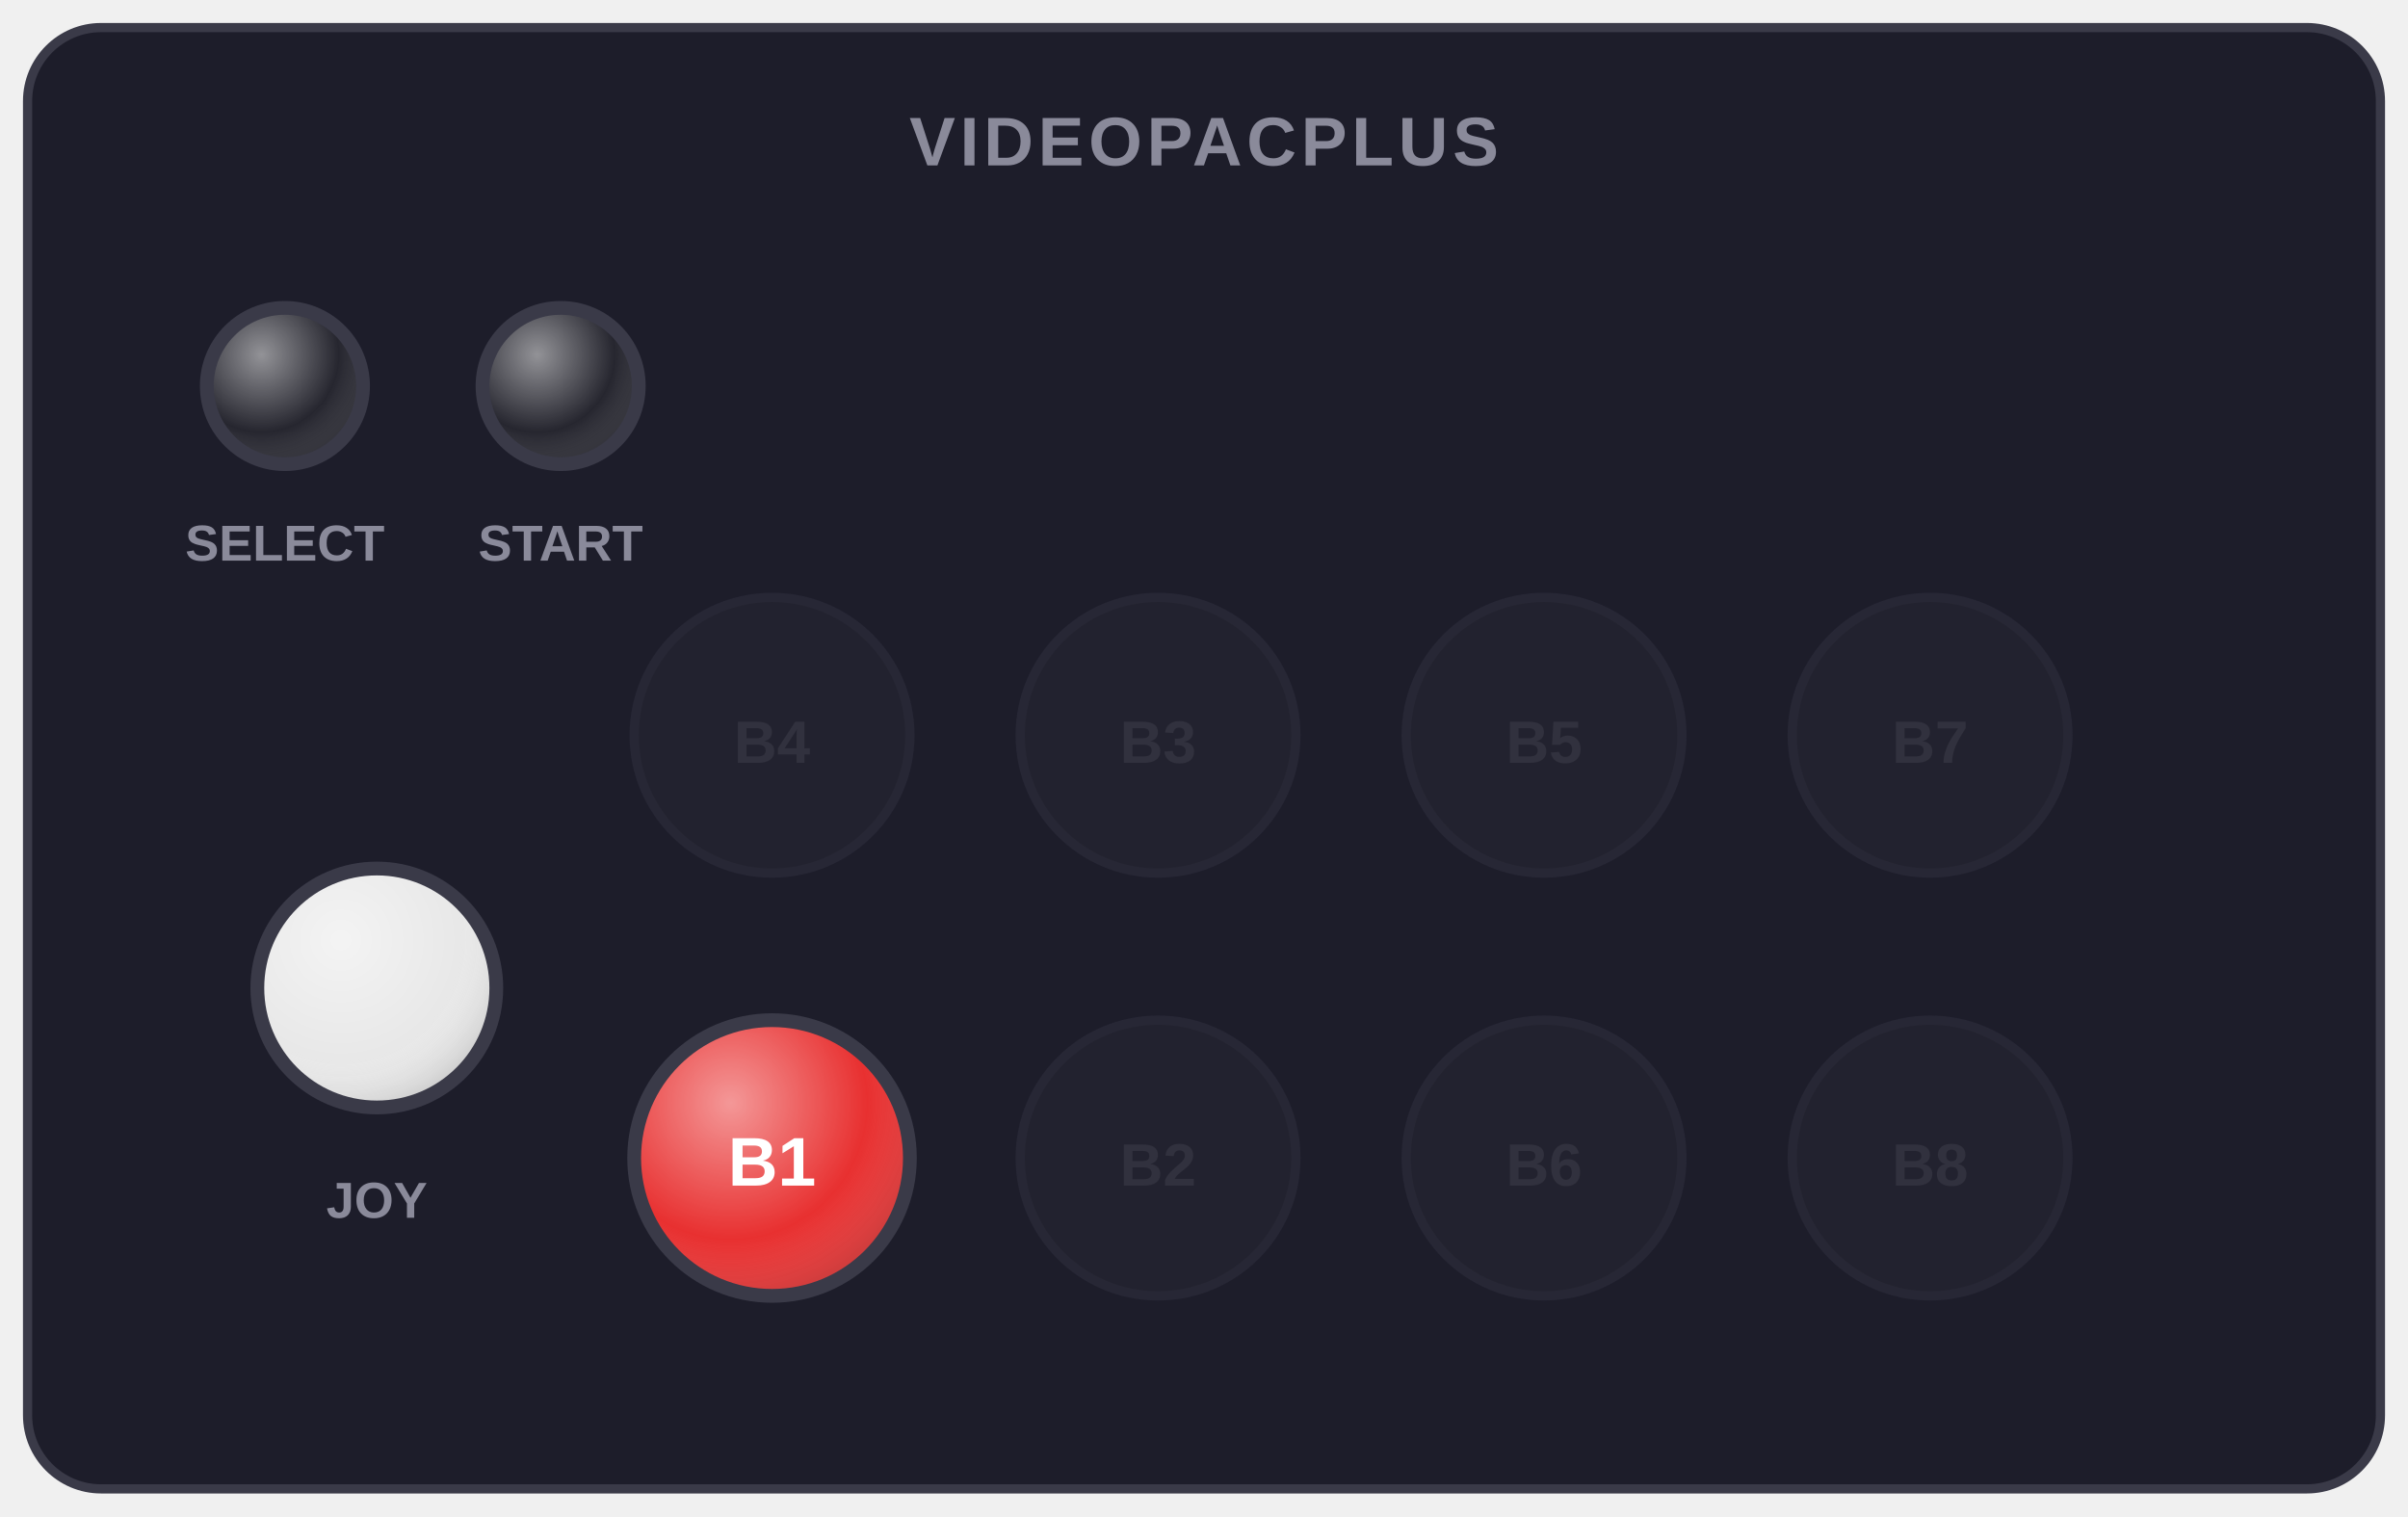
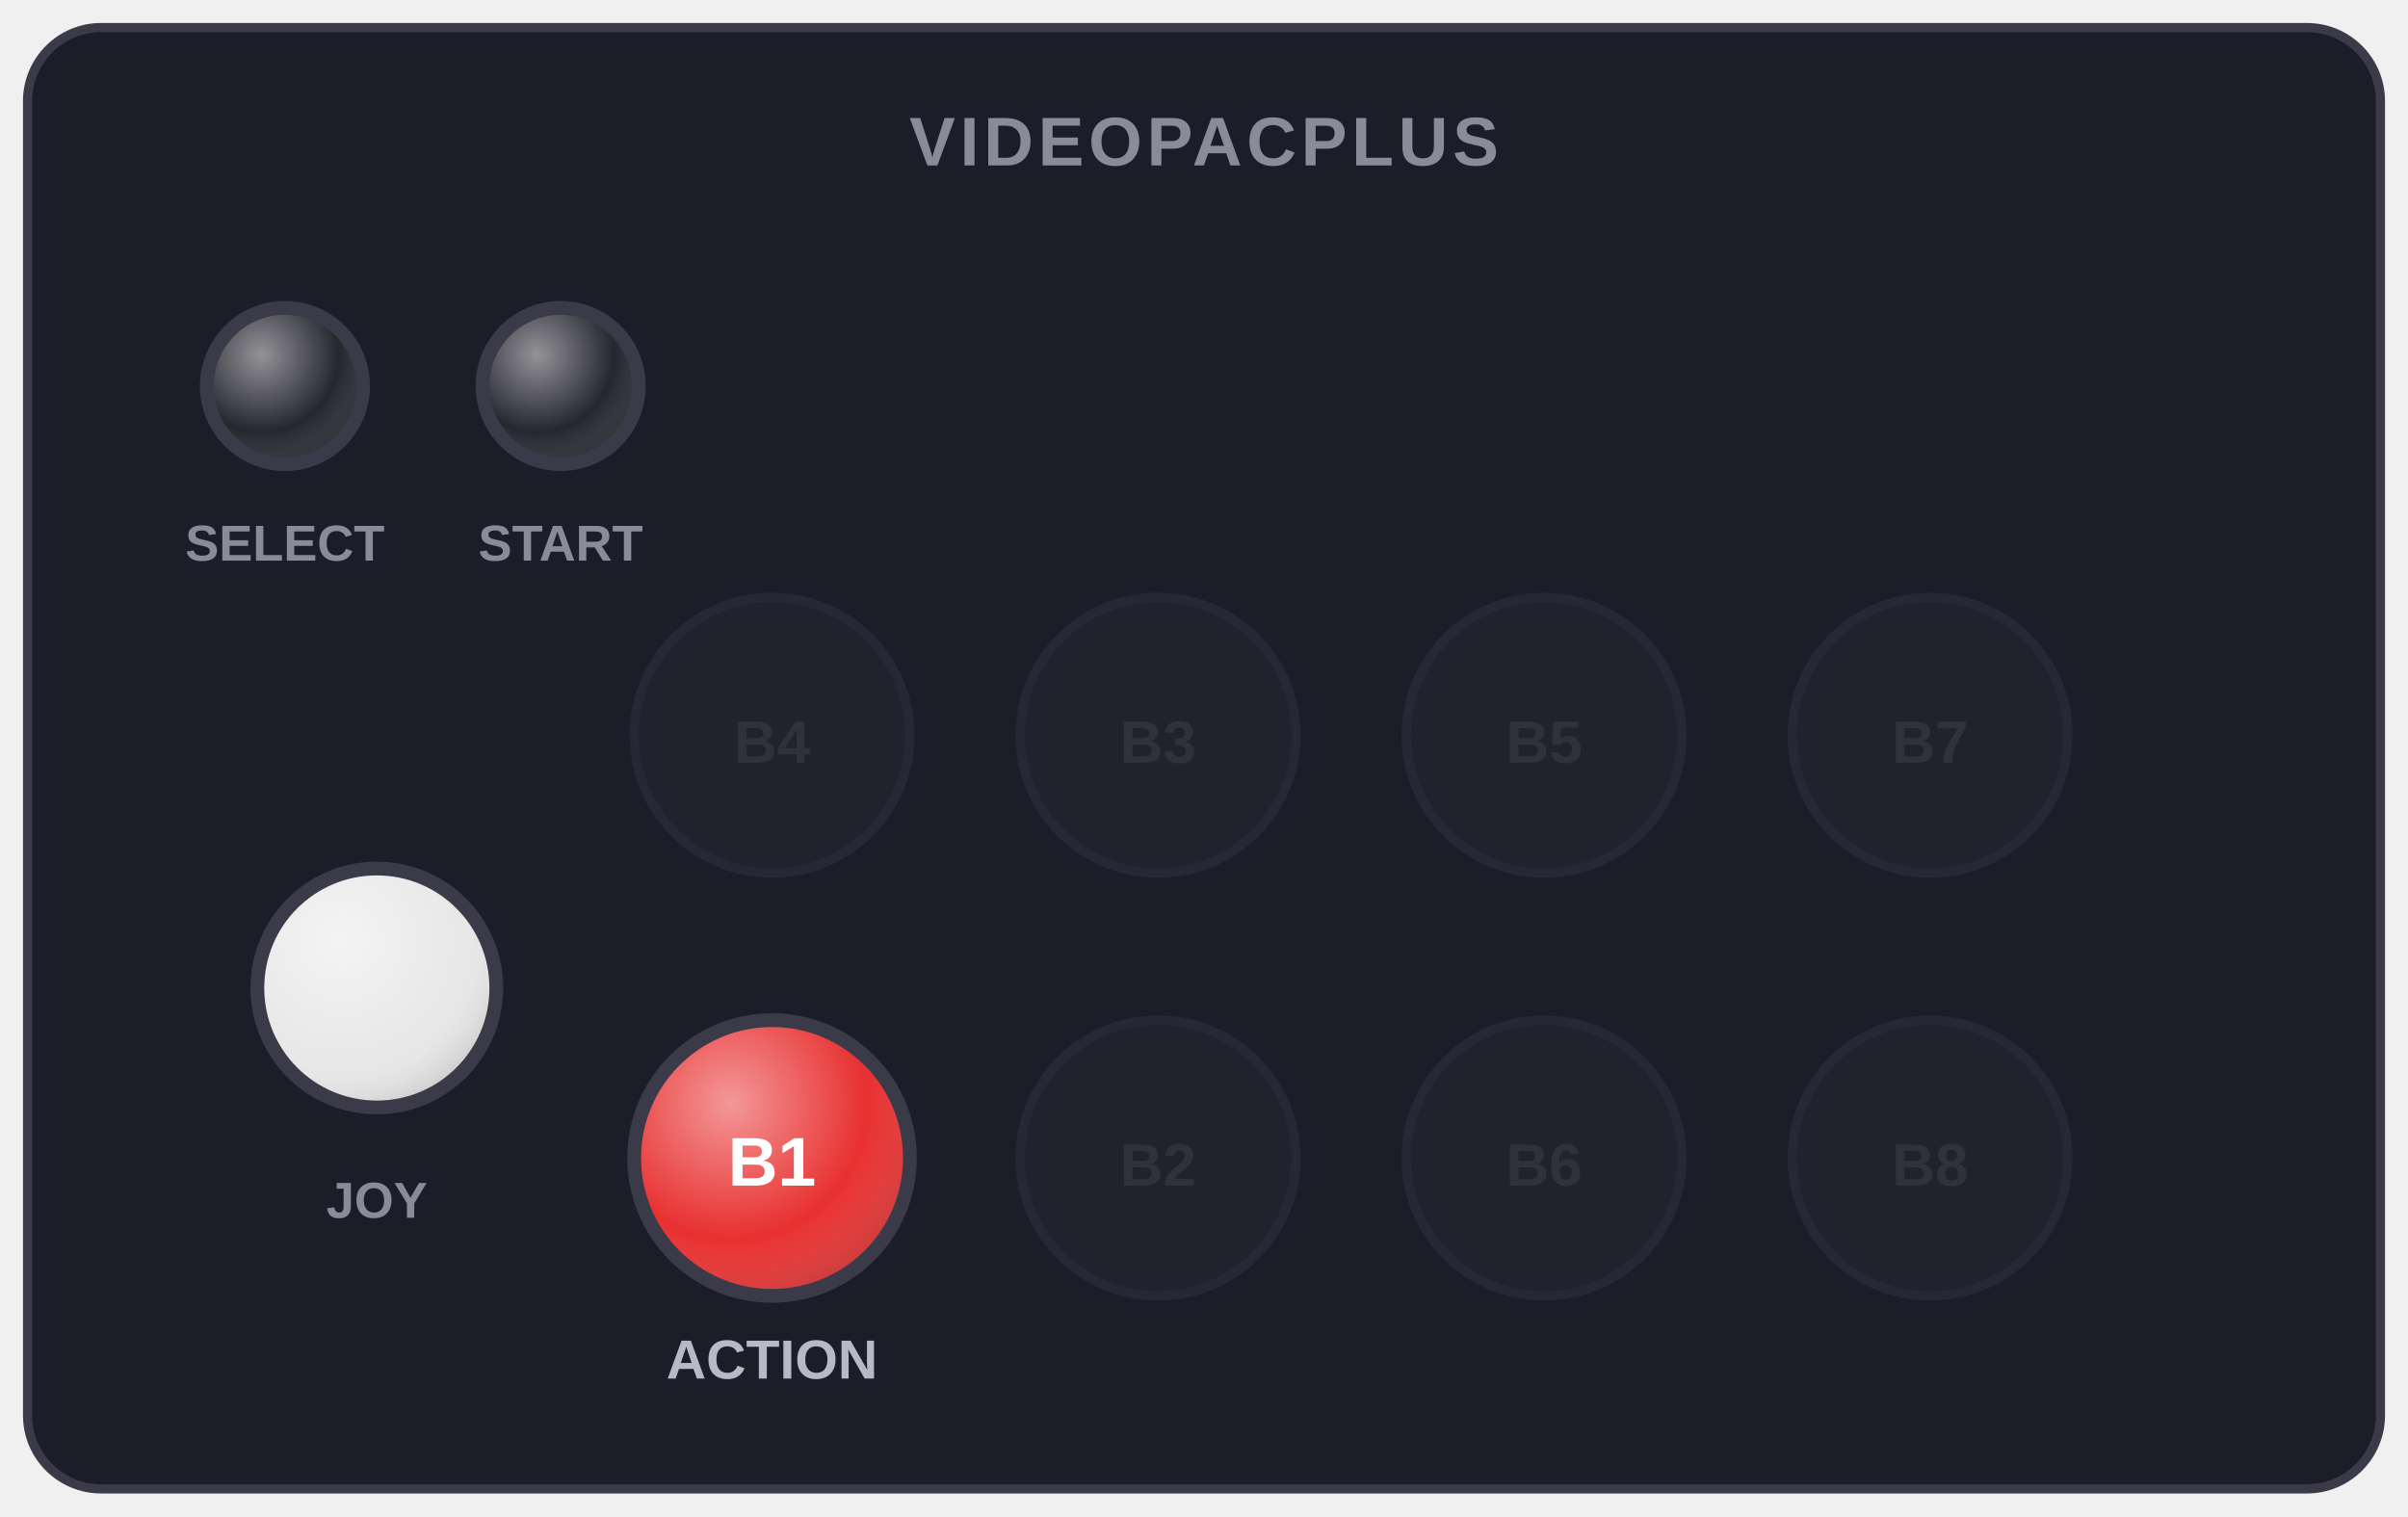
<svg xmlns="http://www.w3.org/2000/svg" viewBox="0 0 524 330" font-family="Segoe UI, Arial, sans-serif">
  <defs>
    <radialGradient id="dome" cx="0.35" cy="0.3" r="0.9">
      <stop offset="0" stop-color="#ffffff" stop-opacity="0.5" />
      <stop offset="0.55" stop-color="#ffffff" stop-opacity="0" />
      <stop offset="1" stop-color="#000000" stop-opacity="0.35" />
    </radialGradient>
  </defs>
  <rect x="6" y="6" width="512" height="318" rx="16" fill="#1d1d2a" stroke="#3a3a48" stroke-width="2" />
  <text x="262" y="36" text-anchor="middle" fill="#8a8a9a" font-size="15" font-weight="bold" letter-spacing="1">VIDEOPACPLUS</text>
  <circle cx="62" cy="84" r="17" fill="#26262f" />
  <circle cx="62" cy="84" r="17" fill="url(#dome)" />
  <circle cx="62" cy="84" r="17" fill="none" stroke="#3a3a48" stroke-width="3" />
  <text x="62" y="122" text-anchor="middle" fill="#8a8a9a" font-size="11" font-weight="bold">SELECT</text>
  <circle cx="122" cy="84" r="17" fill="#26262f" />
  <circle cx="122" cy="84" r="17" fill="url(#dome)" />
  <circle cx="122" cy="84" r="17" fill="none" stroke="#3a3a48" stroke-width="3" />
  <text x="122" y="122" text-anchor="middle" fill="#8a8a9a" font-size="11" font-weight="bold">START</text>
  <circle cx="82" cy="215" r="26" fill="#e8e8e8" />
  <circle cx="82" cy="215" r="26" fill="url(#dome)" />
  <circle cx="82" cy="215" r="26" fill="none" stroke="#3a3a48" stroke-width="3" />
  <text x="82" y="265" text-anchor="middle" fill="#8a8a9a" font-size="11" font-weight="bold">JOY</text>
  <g opacity="0.18">
    <circle cx="168" cy="160" r="30" fill="#3a3a48" />
    <circle cx="168" cy="160" r="30" fill="none" stroke="#55556a" stroke-width="2" />
    <text x="168" y="166" text-anchor="middle" fill="#8a8a9a" font-size="13" font-weight="bold">B4</text>
  </g>
  <g opacity="0.18">
    <circle cx="252" cy="160" r="30" fill="#3a3a48" />
    <circle cx="252" cy="160" r="30" fill="none" stroke="#55556a" stroke-width="2" />
    <text x="252" y="166" text-anchor="middle" fill="#8a8a9a" font-size="13" font-weight="bold">B3</text>
  </g>
  <g opacity="0.18">
    <circle cx="336" cy="160" r="30" fill="#3a3a48" />
    <circle cx="336" cy="160" r="30" fill="none" stroke="#55556a" stroke-width="2" />
    <text x="336" y="166" text-anchor="middle" fill="#8a8a9a" font-size="13" font-weight="bold">B5</text>
  </g>
  <g opacity="0.18">
    <circle cx="420" cy="160" r="30" fill="#3a3a48" />
    <circle cx="420" cy="160" r="30" fill="none" stroke="#55556a" stroke-width="2" />
    <text x="420" y="166" text-anchor="middle" fill="#8a8a9a" font-size="13" font-weight="bold">B7</text>
  </g>
  <circle cx="168" cy="252" r="30" fill="#e83030" />
  <circle cx="168" cy="252" r="30" fill="url(#dome)" />
  <circle cx="168" cy="252" r="30" fill="none" stroke="#3a3a48" stroke-width="3" />
  <text x="168" y="258" text-anchor="middle" fill="#ffffff" font-size="15" font-weight="bold">B1</text>
+   <text x="168" y="300" text-anchor="middle" fill="#b8b8c6" font-size="12" font-weight="bold">ACTION</text>
  <g opacity="0.18">
    <circle cx="252" cy="252" r="30" fill="#3a3a48" />
    <circle cx="252" cy="252" r="30" fill="none" stroke="#55556a" stroke-width="2" />
    <text x="252" y="258" text-anchor="middle" fill="#8a8a9a" font-size="13" font-weight="bold">B2</text>
  </g>
  <g opacity="0.18">
    <circle cx="336" cy="252" r="30" fill="#3a3a48" />
    <circle cx="336" cy="252" r="30" fill="none" stroke="#55556a" stroke-width="2" />
    <text x="336" y="258" text-anchor="middle" fill="#8a8a9a" font-size="13" font-weight="bold">B6</text>
  </g>
  <g opacity="0.18">
    <circle cx="420" cy="252" r="30" fill="#3a3a48" />
    <circle cx="420" cy="252" r="30" fill="none" stroke="#55556a" stroke-width="2" />
    <text x="420" y="258" text-anchor="middle" fill="#8a8a9a" font-size="13" font-weight="bold">B8</text>
  </g>
</svg>
